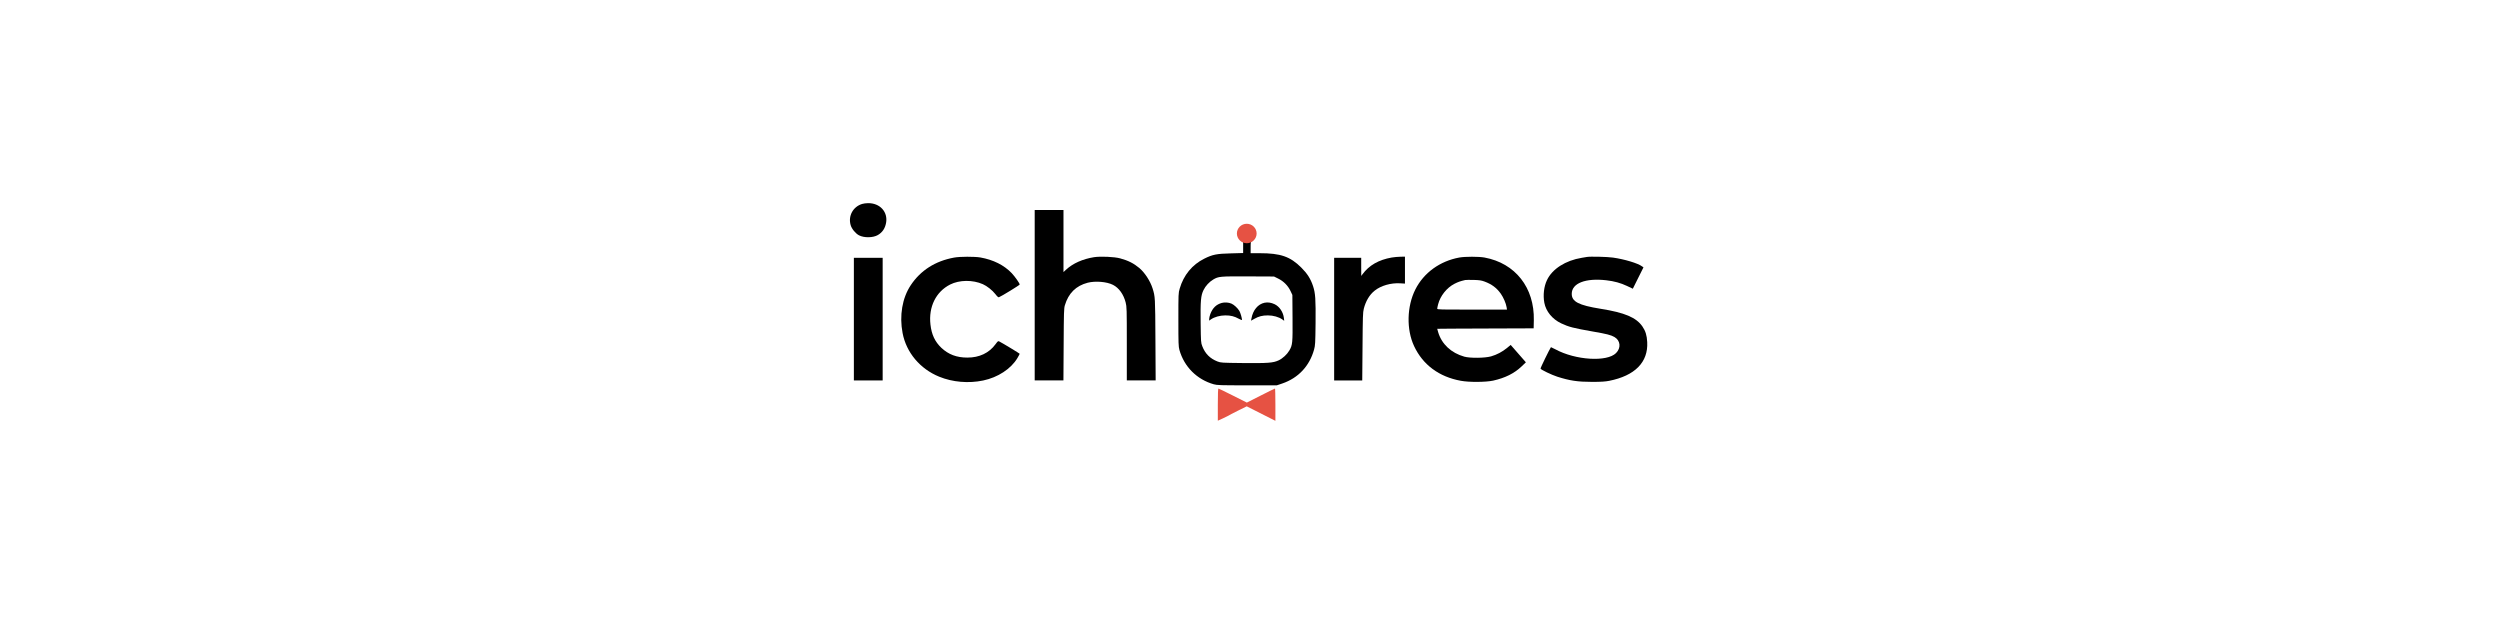
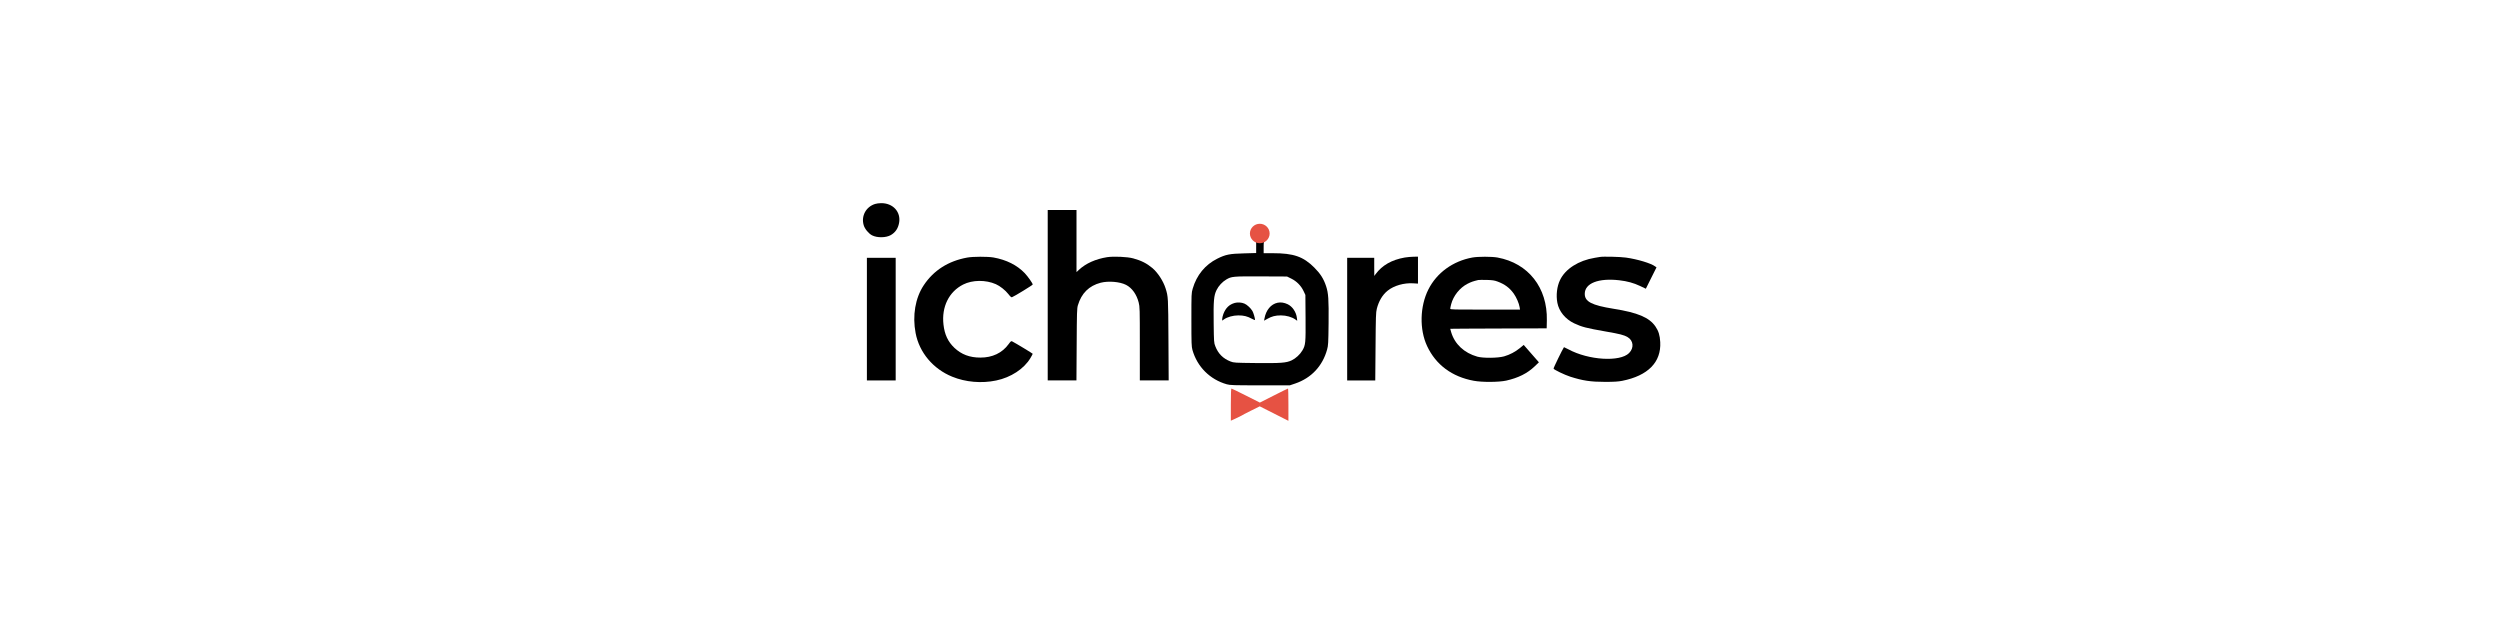
- <svg xmlns="http://www.w3.org/2000/svg" version="1.1" width="1920" height="480" viewBox="0 0 1920 480" xml:space="preserve">
+ <svg xmlns="http://www.w3.org/2000/svg" version="1.1" width="1920" height="480" viewBox="0 0 1900 480" xml:space="preserve">
  <defs>
</defs>
  <rect x="0" y="0" width="100%" height="100%" fill="none" />
  <g transform="matrix(0.3317 0 0 0.3317 960.0538 240.0147)" id="477824">
    <g style="" vector-effect="non-scaling-stroke">
      <g transform="matrix(0.1333 0 0 -0.1333 -884.2624 -213.7584)">
        <path style="stroke: none; stroke-width: 1; stroke-dasharray: none; stroke-linecap: butt; stroke-dashoffset: 0; stroke-linejoin: miter; stroke-miterlimit: 4; is-custom-font: none; font-file-url: none; fill: rgb(0,0,0); fill-rule: nonzero; opacity: 1;" transform=" translate(-2508.111, -4103.114)" d="M 2402 4385 c -158 -49 -244 -209 -198 -367 c 18 -65 87 -148 146 -178 c 90 -46 243 -43 326 5 c 79 46 125 114 143 210 c 36 191 -106 347 -313 344 c -34 0 -80 -6 -104 -14 z" stroke-linecap="round" />
      </g>
      <g transform="matrix(0.1333 0 0 -0.1333 -358.635 -40.0494)">
        <path style="stroke: none; stroke-width: 1; stroke-dasharray: none; stroke-linecap: butt; stroke-dashoffset: 0; stroke-linejoin: miter; stroke-miterlimit: 4; is-custom-font: none; font-file-url: none; fill: rgb(0,0,0); fill-rule: nonzero; opacity: 1;" transform=" translate(-6450.5, -2800)" d="M 5400 2800 l 0 -1480 l 250 0 l 249 0 l 4 623 c 3 561 5 628 21 682 c 62 209 193 339 396 392 c 133 34 333 18 440 -37 c 104 -53 184 -165 220 -306 c 19 -73 20 -113 20 -716 l 0 -638 l 251 0 l 250 0 l -4 708 c -4 743 -4 745 -50 892 c -41 128 -134 271 -229 352 c -98 82 -193 130 -333 168 c -102 28 -339 38 -453 21 c -199 -32 -368 -107 -489 -219 l -43 -40 l 0 539 l 0 539 l -250 0 l -250 0 l 0 -1480 z" stroke-linecap="round" />
      </g>
      <g transform="matrix(0.1333 0 0 -0.1333 -7.1077 -16.0563)">
        <path style="stroke: none; stroke-width: 1; stroke-dasharray: none; stroke-linecap: butt; stroke-dashoffset: 0; stroke-linejoin: miter; stroke-miterlimit: 4; is-custom-font: none; font-file-url: none; fill: rgb(0,0,0); fill-rule: nonzero; opacity: 1;" transform=" translate(-9086.991, -2620.076)" d="M 9034 3999 c -18 -5 -46 -25 -63 -44 c -29 -34 -33 -45 -33 -95 c 0 -51 5 -63 42 -100 l 40 -40 l 0 -94 l 0 -93 l -212 -6 c -248 -6 -319 -20 -463 -92 c -210 -104 -359 -286 -427 -520 c -23 -78 -23 -89 -23 -540 c 0 -416 2 -466 18 -525 c 83 -293 304 -514 597 -597 c 59 -16 110 -18 580 -18 l 515 0 l 95 32 c 278 95 473 303 552 589 c 20 73 22 108 26 458 c 4 416 -3 522 -44 645 c -42 127 -99 216 -204 321 c -192 192 -360 250 -722 250 l -158 0 l 0 99 c 0 93 2 101 24 118 c 32 26 56 75 56 118 c 0 96 -96 161 -196 134 z m 597 -911 c 93 -46 168 -122 212 -215 l 32 -68 l 3 -398 c 3 -435 0 -473 -55 -566 c -40 -69 -116 -139 -186 -172 c -96 -45 -186 -51 -621 -47 c -371 4 -383 5 -441 27 c -131 51 -215 136 -265 266 c -23 58 -24 74 -28 395 c -5 395 3 484 50 580 c 35 72 101 143 169 183 c 92 54 115 56 605 54 l 450 -2 l 75 -37 z" stroke-linecap="round" />
      </g>
      <g transform="matrix(0.1333 0 0 -0.1333 -56.6761 -2.2357)">
        <path style="stroke: none; stroke-width: 1; stroke-dasharray: none; stroke-linecap: butt; stroke-dashoffset: 0; stroke-linejoin: miter; stroke-miterlimit: 4; is-custom-font: none; font-file-url: none; fill: rgb(0,0,0); fill-rule: nonzero; opacity: 1;" transform=" translate(-8715, -2516.728)" d="M 8650 2667 c -98 -27 -160 -88 -200 -193 c -11 -30 -20 -68 -20 -85 l 0 -30 l 31 22 c 58 41 157 69 249 69 c 95 0 156 -15 236 -59 c 30 -16 54 -25 54 -21 c 0 33 -26 122 -45 156 c -28 49 -95 111 -139 129 c -49 21 -117 25 -166 12 z" stroke-linecap="round" />
      </g>
      <g transform="matrix(0.1333 0 0 -0.1333 40.6571 -2.054)">
        <path style="stroke: none; stroke-width: 1; stroke-dasharray: none; stroke-linecap: butt; stroke-dashoffset: 0; stroke-linejoin: miter; stroke-miterlimit: 4; is-custom-font: none; font-file-url: none; fill: rgb(0,0,0); fill-rule: nonzero; opacity: 1;" transform=" translate(-9445, -2515.364)" d="M 9392 2670 c -115 -24 -202 -128 -228 -273 l -7 -39 l 55 31 c 79 45 142 61 238 61 c 93 0 191 -28 251 -71 l 32 -23 l -6 51 c -12 101 -77 197 -160 237 c -62 29 -117 37 -175 26 z" stroke-linecap="round" />
      </g>
      <g transform="matrix(0.1333 0 0 -0.1333 -670.5156 15.9703)">
        <path style="stroke: none; stroke-width: 1; stroke-dasharray: none; stroke-linecap: butt; stroke-dashoffset: 0; stroke-linejoin: miter; stroke-miterlimit: 4; is-custom-font: none; font-file-url: none; fill: rgb(0,0,0); fill-rule: nonzero; opacity: 1;" transform=" translate(-4111.391, -2379.95)" d="M 4001 3454 c -328 -60 -582 -222 -754 -481 c -147 -221 -199 -528 -141 -830 c 64 -338 304 -623 636 -758 c 232 -95 510 -119 763 -66 c 256 53 483 202 595 389 c 22 38 40 71 40 75 c 0 5 -290 181 -356 215 c -18 10 -25 4 -64 -49 c -111 -152 -281 -233 -490 -232 c -185 0 -327 54 -450 169 c -112 107 -170 229 -190 405 c -35 307 95 570 342 695 c 160 81 392 84 568 6 c 71 -31 166 -106 217 -172 c 32 -42 52 -59 62 -55 c 43 16 361 211 361 221 c 0 21 -82 137 -138 197 c -134 140 -319 233 -545 273 c -102 17 -354 17 -456 -2 z" stroke-linecap="round" />
      </g>
      <g transform="matrix(0.1333 0 0 -0.1333 276.6461 13.9641)">
        <path style="stroke: none; stroke-width: 1; stroke-dasharray: none; stroke-linecap: butt; stroke-dashoffset: 0; stroke-linejoin: miter; stroke-miterlimit: 4; is-custom-font: none; font-file-url: none; fill: rgb(0,0,0); fill-rule: nonzero; opacity: 1;" transform=" translate(-11215, -2395)" d="M 11600 3455 c -227 -40 -393 -135 -507 -290 l -22 -30 l -1 158 l 0 157 l -235 0 l -235 0 l 0 -1065 l 0 -1065 l 244 0 l 244 0 l 5 588 c 4 521 6 595 22 657 c 34 134 99 243 188 314 c 109 88 284 138 445 128 l 82 -5 l 0 234 l 0 234 l -77 -1 c -43 -1 -112 -7 -153 -14 z" stroke-linecap="round" />
      </g>
      <g transform="matrix(0.1333 0 0 -0.1333 512.0218 15.7416)">
        <path style="stroke: none; stroke-width: 1; stroke-dasharray: none; stroke-linecap: butt; stroke-dashoffset: 0; stroke-linejoin: miter; stroke-miterlimit: 4; is-custom-font: none; font-file-url: none; fill: rgb(0,0,0); fill-rule: nonzero; opacity: 1;" transform=" translate(-12980.435, -2381.666)" d="M 12774 3455 c -338 -62 -618 -265 -764 -555 c -148 -294 -157 -695 -22 -983 c 152 -325 433 -534 812 -603 c 145 -27 434 -25 562 3 c 210 47 367 126 494 247 l 74 71 l -132 151 l -132 151 l -64 -53 c -82 -67 -176 -117 -277 -146 c -107 -30 -363 -33 -464 -5 c -230 65 -393 218 -455 426 c -9 30 -16 56 -16 58 c 0 1 377 4 838 5 l 837 3 l 3 140 c 12 567 -321 991 -857 1090 c -101 18 -335 18 -437 0 z m 437 -417 c 127 -47 211 -110 283 -211 c 47 -67 90 -167 101 -234 l 7 -43 l -606 0 c -550 0 -606 1 -606 16 c 0 9 7 44 16 78 c 38 146 149 285 282 354 c 68 34 96 44 187 66 c 11 3 76 3 145 2 c 103 -3 137 -8 191 -28 z" stroke-linecap="round" />
      </g>
      <g transform="matrix(0.1333 0 0 -0.1333 796.096 15.6499)">
        <path style="stroke: none; stroke-width: 1; stroke-dasharray: none; stroke-linecap: butt; stroke-dashoffset: 0; stroke-linejoin: miter; stroke-miterlimit: 4; is-custom-font: none; font-file-url: none; fill: rgb(0,0,0); fill-rule: nonzero; opacity: 1;" transform=" translate(-15110.952, -2382.353)" d="M 14990 3465 c -8 -2 -49 -9 -90 -15 c -281 -46 -513 -193 -604 -387 c -53 -110 -71 -262 -46 -394 c 28 -149 138 -284 292 -357 c 134 -63 212 -83 548 -142 c 249 -43 314 -60 378 -96 c 105 -61 117 -189 27 -279 c -157 -157 -703 -124 -1052 65 c -42 22 -77 39 -78 38 c -24 -33 -185 -363 -181 -373 c 7 -19 192 -108 291 -140 c 216 -69 354 -90 605 -90 c 156 0 227 5 295 18 c 449 89 680 323 662 672 c -6 119 -30 195 -83 272 c -108 157 -307 241 -729 308 c -379 61 -500 124 -499 260 c 1 183 237 276 599 235 c 140 -16 251 -47 361 -99 l 101 -48 l 92 185 l 93 186 l -24 17 c -71 54 -307 125 -507 153 c -96 14 -400 21 -451 11 z" stroke-linecap="round" />
      </g>
      <g transform="matrix(0.1333 0 0 -0.1333 -884.0083 15.2978)">
        <path style="stroke: none; stroke-width: 1; stroke-dasharray: none; stroke-linecap: butt; stroke-dashoffset: 0; stroke-linejoin: miter; stroke-miterlimit: 4; is-custom-font: none; font-file-url: none; fill: rgb(0,0,0); fill-rule: nonzero; opacity: 1;" transform=" translate(-2510, -2385)" d="M 2260 2385 l 0 -1065 l 250 0 l 250 0 l 0 1065 l 0 1065 l -250 0 l -250 0 l 0 -1065 z" stroke-linecap="round" />
      </g>
      <g transform="matrix(0.1333 0 0 -0.1333 -8.0166 213.3906)">
        <path style="stroke: none; stroke-width: 1; stroke-dasharray: none; stroke-linecap: butt; stroke-dashoffset: 0; stroke-linejoin: miter; stroke-miterlimit: 4; is-custom-font: none; font-file-url: none; fill: rgb(230,82,67); fill-rule: nonzero; opacity: 1;" transform=" translate(-9080, -899.5)" d="M 8580 900 l 0 -279 l 87 40 c 48 22 92 44 98 48 c 5 5 79 44 164 86 l 153 76 l 249 -126 l 249 -126 l 0 281 c 0 154 -3 280 -7 280 c -5 0 -116 -55 -248 -122 l -241 -122 l -242 122 c -133 67 -246 122 -252 122 c -6 0 -10 -96 -10 -280 z" stroke-linecap="round" />
      </g>
    </g>
  </g>
  <g transform="matrix(0.0781 0 0 0.0766 957.5083 179.3293)" id="842296">
    <path style="stroke: rgb(230,82,67); stroke-width: 5; stroke-dasharray: none; stroke-linecap: butt; stroke-dashoffset: 0; stroke-linejoin: miter; stroke-miterlimit: 4; is-custom-font: none; font-file-url: none; fill: rgb(230,82,67); fill-rule: nonzero; opacity: 1;" vector-effect="non-scaling-stroke" transform=" translate(-67.5, -67.5)" d="M 132.5 67.5 C 132.5 103.399 103.399 132.5 67.5 132.5 C 31.602 132.5 2.5 103.399 2.5 67.5 C 2.5 31.602 31.602 2.5 67.5 2.5 C 103.399 2.5 132.5 31.602 132.5 67.5 Z" stroke-linecap="round" />
  </g>
</svg>
